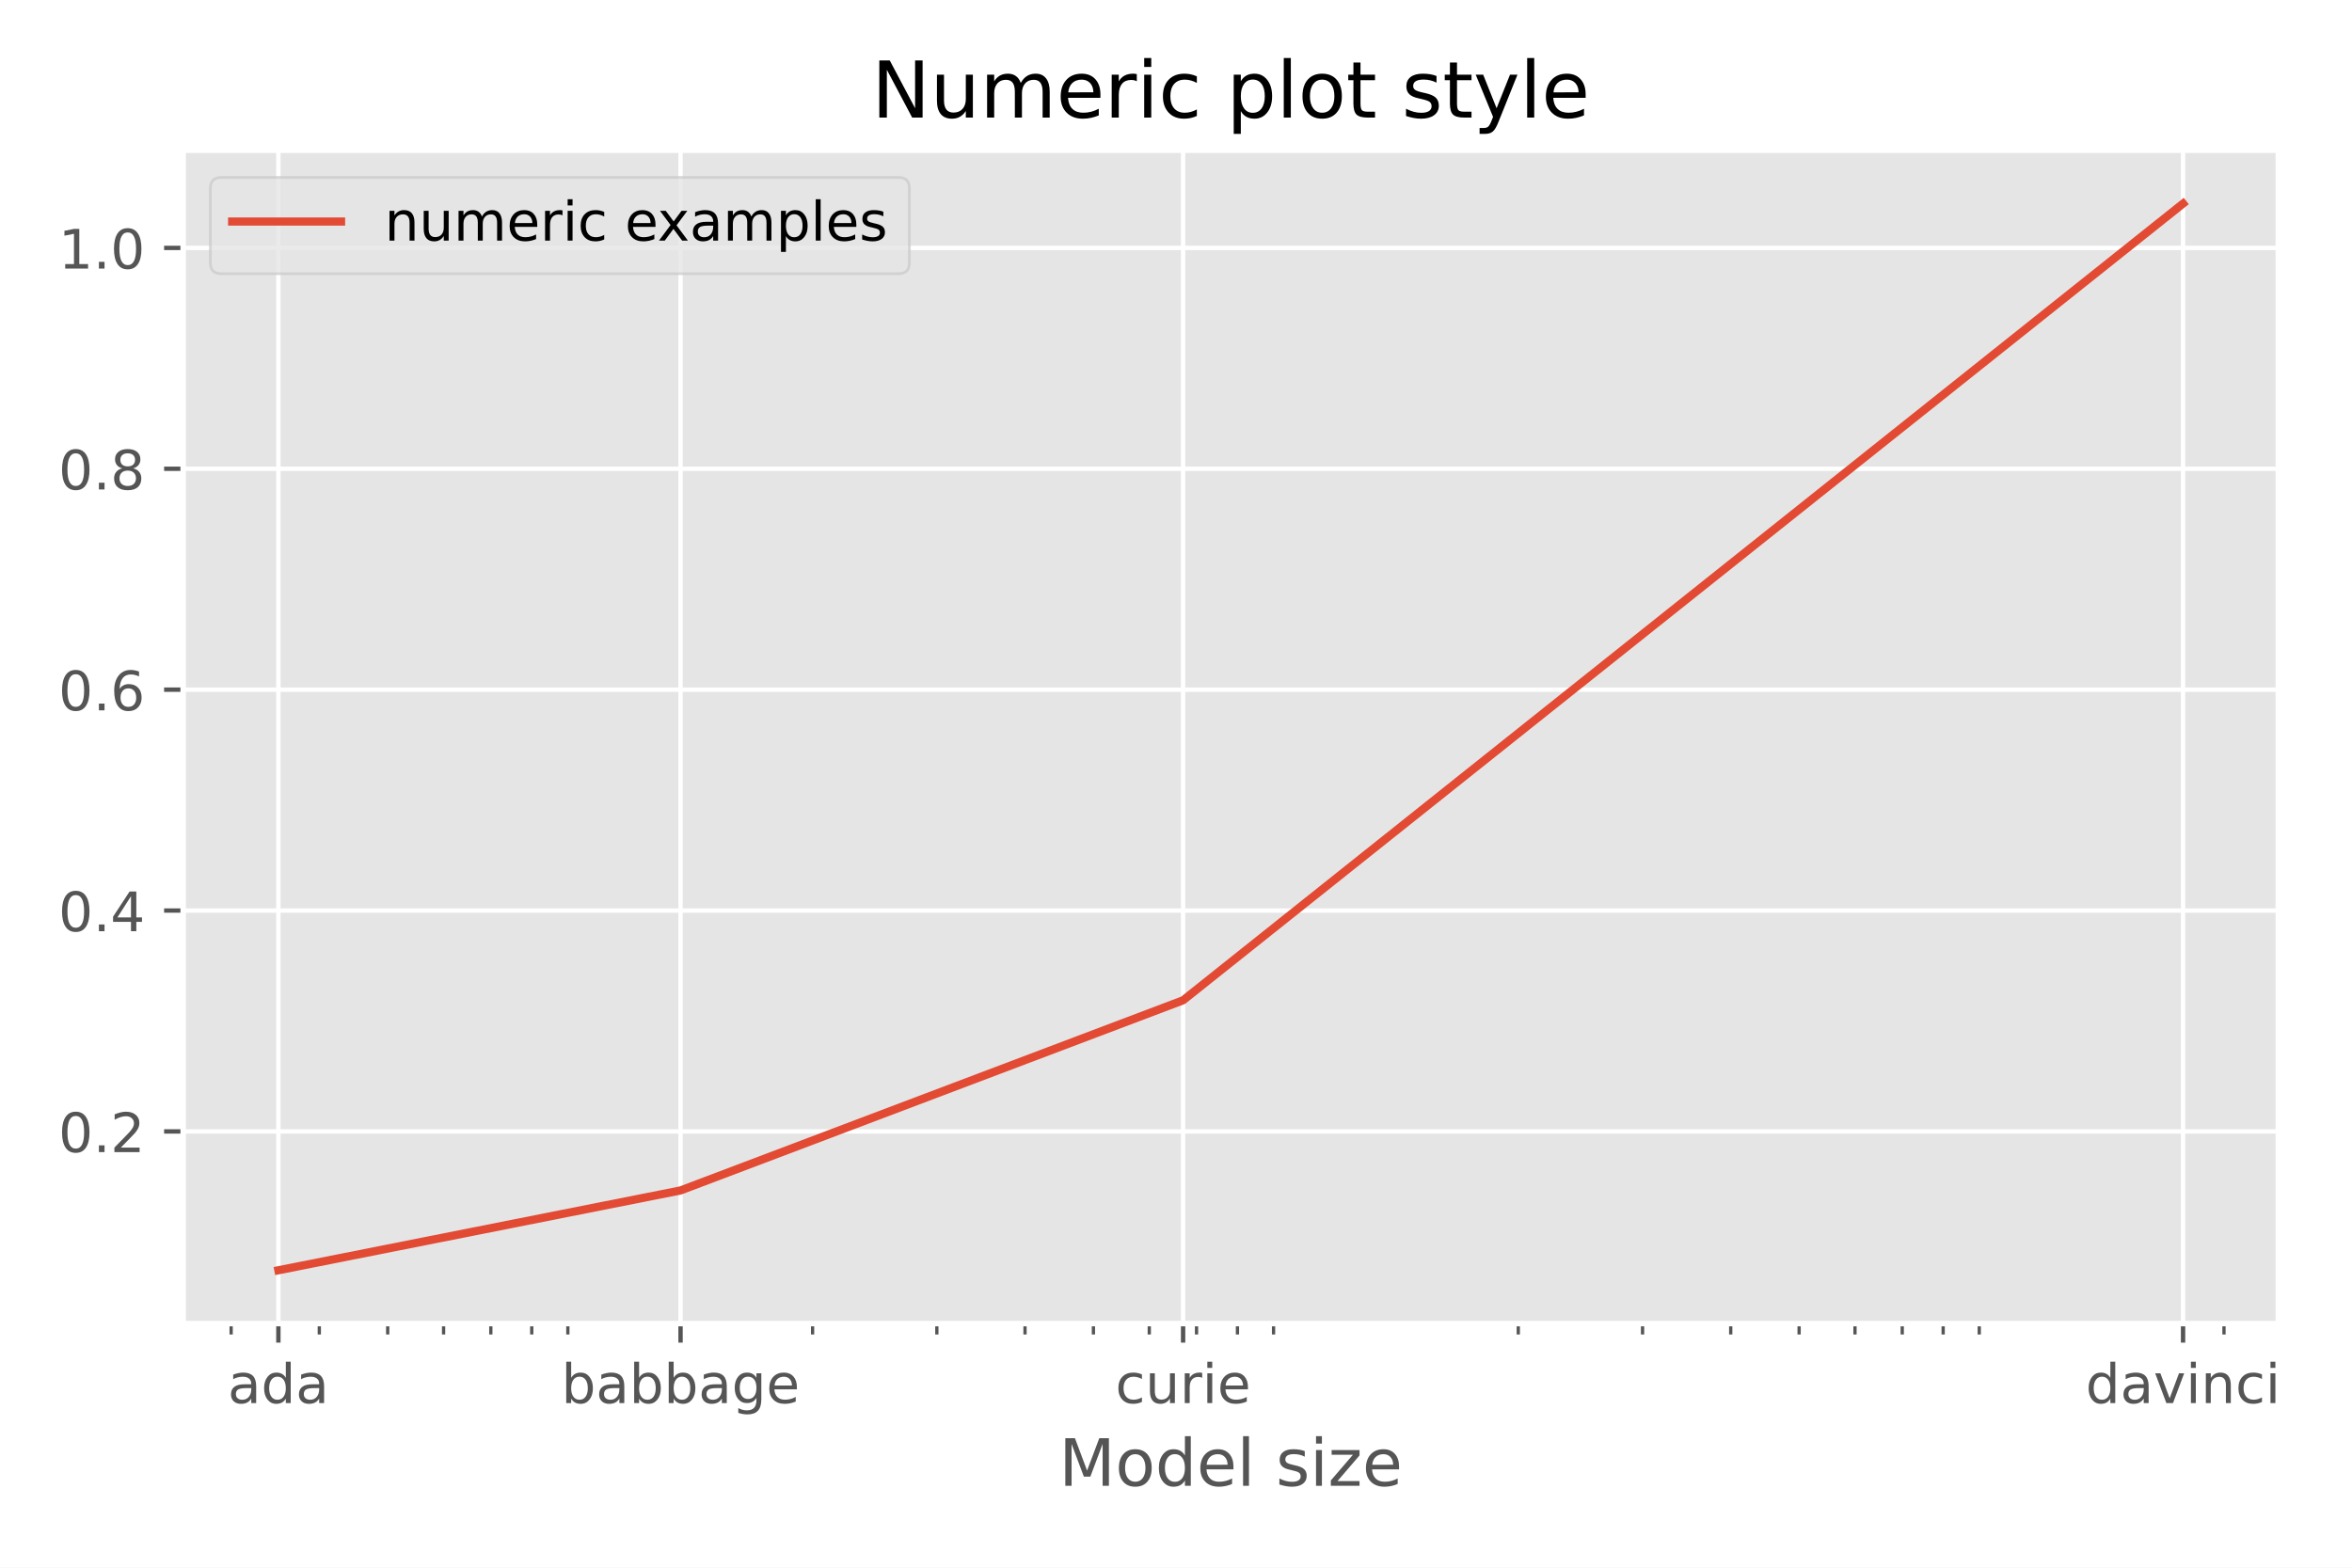
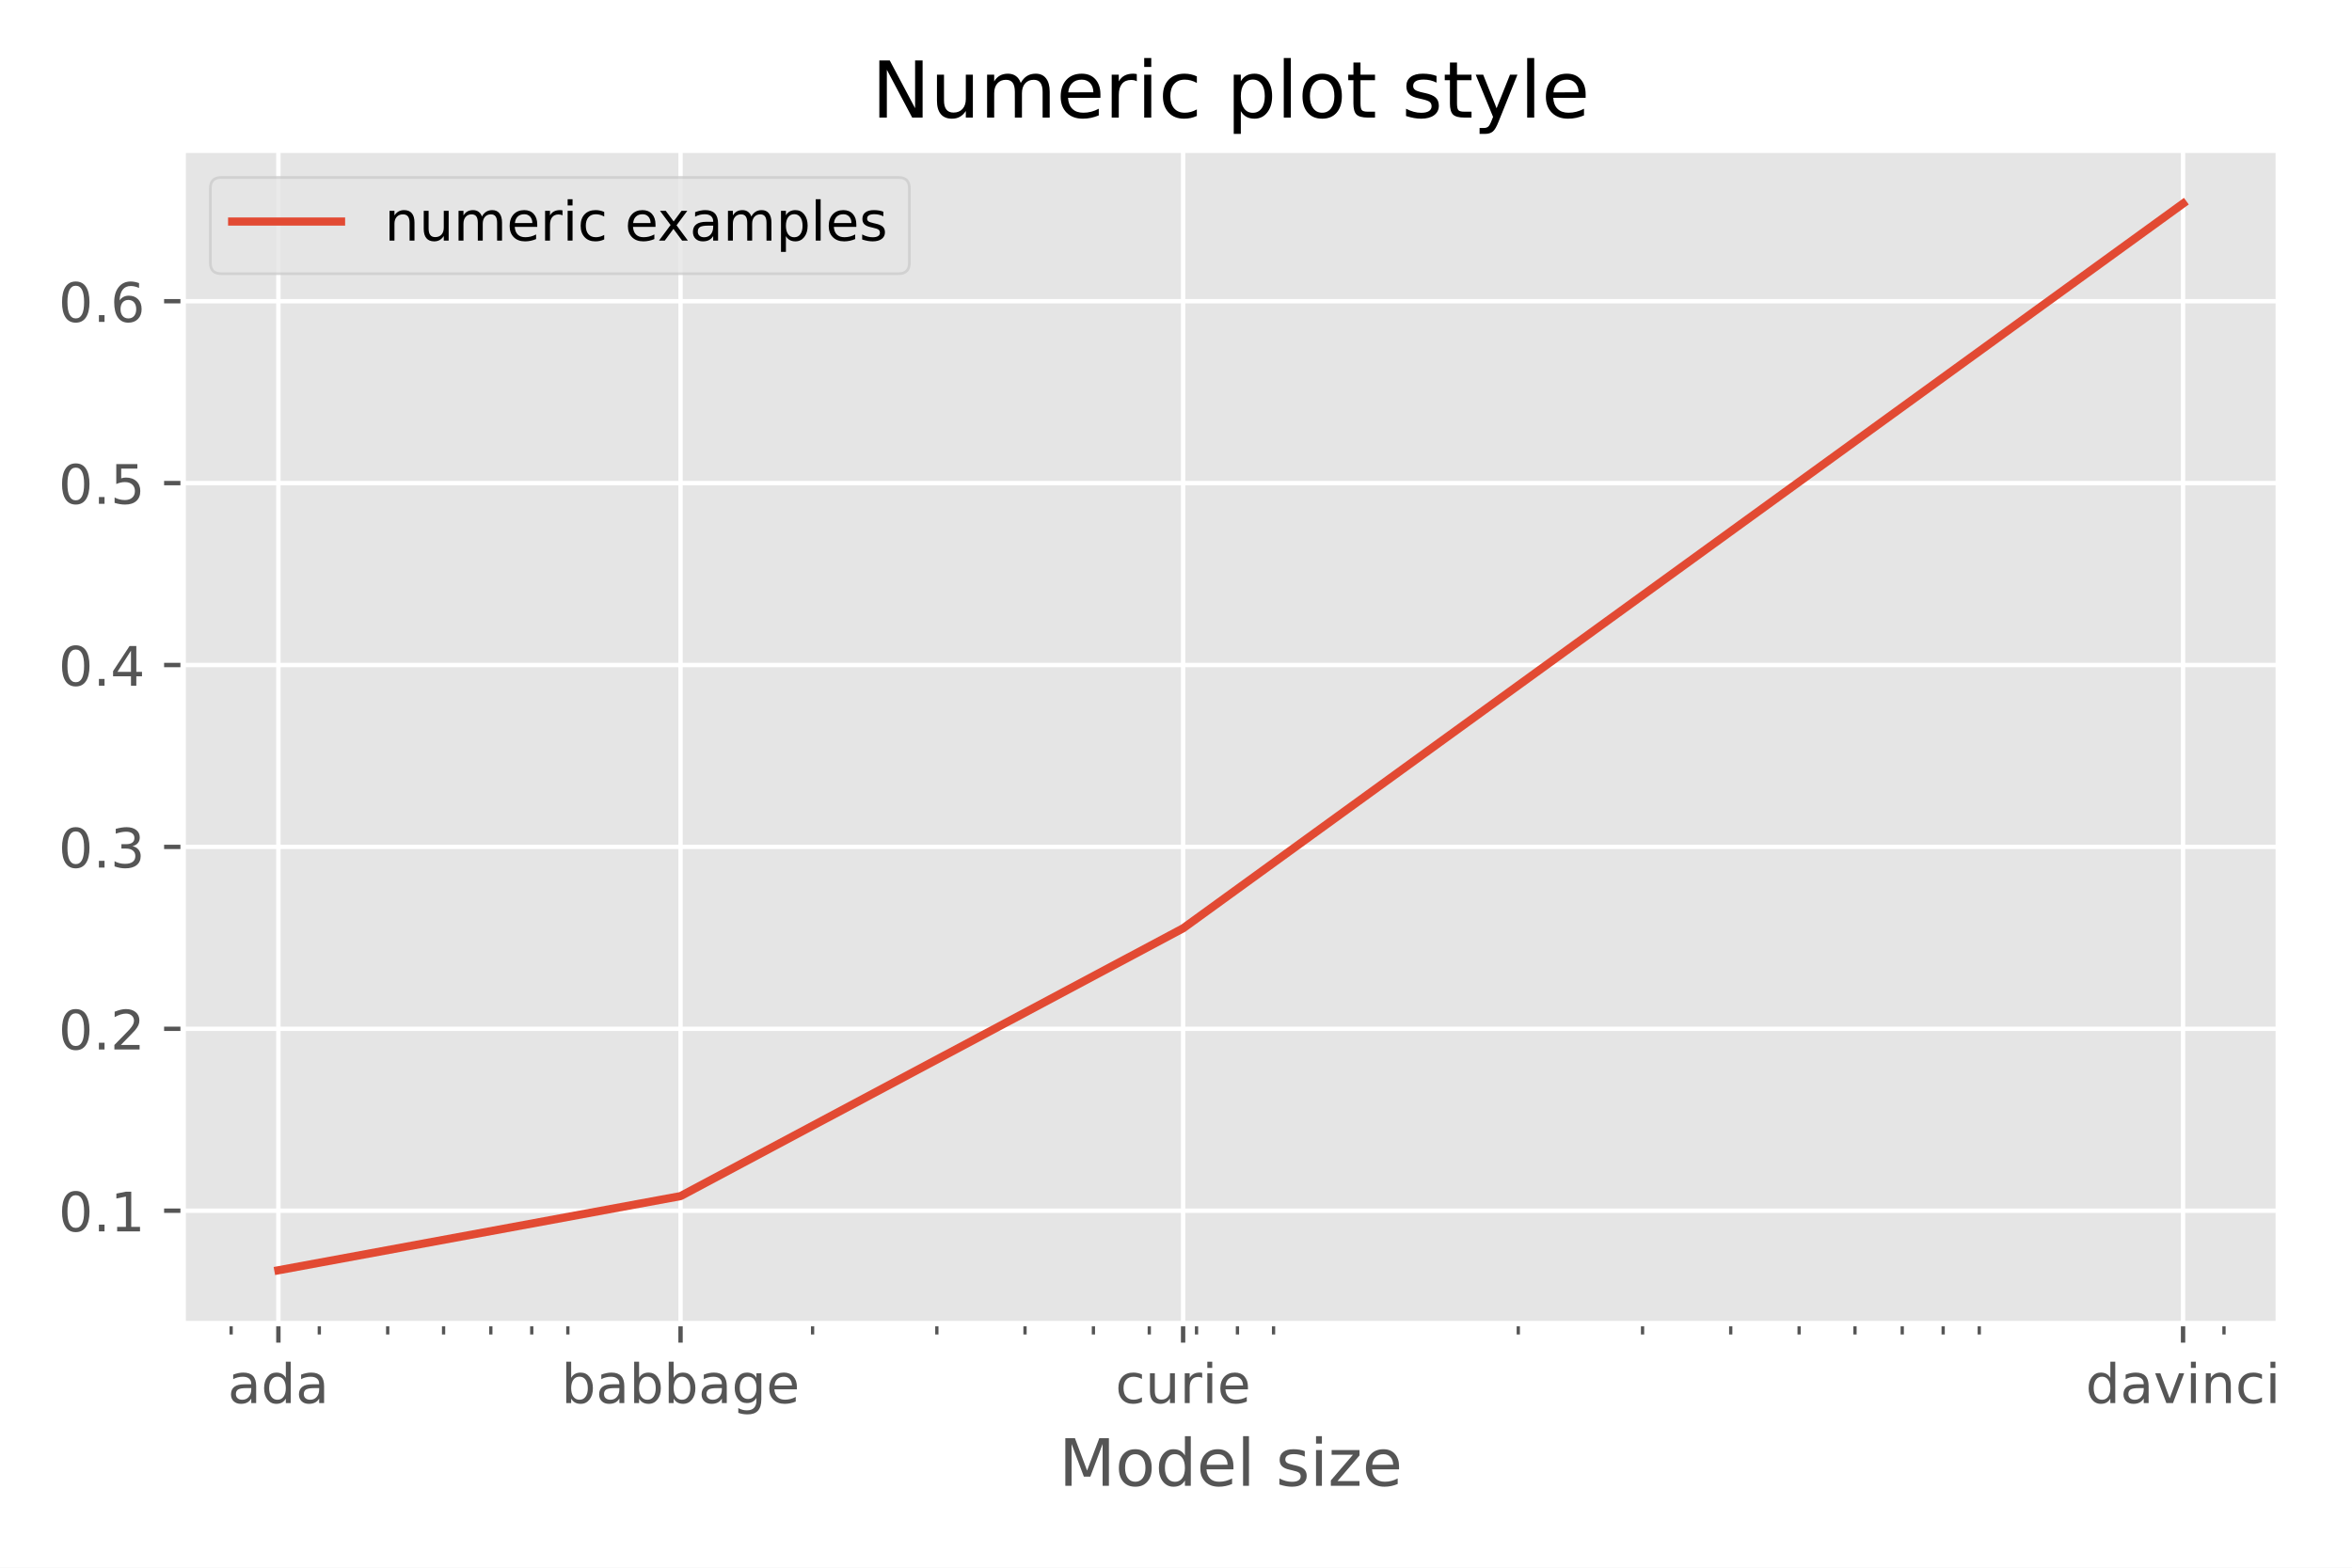
<svg xmlns="http://www.w3.org/2000/svg" xmlns:xlink="http://www.w3.org/1999/xlink" width="432pt" height="288pt" viewBox="0 0 432 288" version="1.1">
  <defs>
    <style type="text/css">*{stroke-linejoin: round; stroke-linecap: butt}</style>
  </defs>
  <g id="figure_1">
    <g id="patch_1">
      <path d="M 0 288  L 432 288  L 432 0  L 0 0  z " style="fill: #ffffff" />
    </g>
    <g id="axes_1">
      <g id="patch_2">
        <path d="M 33.64 243.16  L 418.463 243.16  L 418.463 27.6  L 33.64 27.6  z " style="fill: #e5e5e5" />
      </g>
      <g id="matplotlib.axis_1">
        <g id="xtick_1">
          <g id="line2d_1">
-             <path d="M 51.132 243.16  L 51.132 27.6  " clip-path="url(#paf8bce3c5b)" style="fill: none; stroke: #ffffff; stroke-width: 0.8; stroke-linecap: square" />
+             <path d="M 51.132 243.16  L 51.132 27.6  " clip-path="url(#pbb63bca152)" style="fill: none; stroke: #ffffff; stroke-width: 0.8; stroke-linecap: square" />
          </g>
          <g id="line2d_2">
            <defs>
-               <path id="m1b1a499c99" d="M 0 0  L 0 3.5  " style="stroke: #555555; stroke-width: 0.8" />
+               <path id="m3a4049a4d7" d="M 0 0  L 0 3.5  " style="stroke: #555555; stroke-width: 0.8" />
            </defs>
            <g>
-               <use xlink:href="#m1b1a499c99" x="51.132" y="243.16" style="fill: #555555; stroke: #555555; stroke-width: 0.8" />
+               <use xlink:href="#m3a4049a4d7" x="51.132" y="243.16" style="fill: #555555; stroke: #555555; stroke-width: 0.8" />
            </g>
          </g>
          <g id="text_1">
            <g style="fill: #555555" transform="translate(41.82962 257.7584)scale(0.1 -0.1)">
              <defs>
                <path id="DejaVuSans-61" d="M 2194 1759  Q 1497 1759 1228 1600  Q 959 1441 959 1056  Q 959 750 1161 570  Q 1363 391 1709 391  Q 2188 391 2477 730  Q 2766 1069 2766 1631  L 2766 1759  L 2194 1759  z M 3341 1997  L 3341 0  L 2766 0  L 2766 531  Q 2569 213 2275 61  Q 1981 -91 1556 -91  Q 1019 -91 701 211  Q 384 513 384 1019  Q 384 1609 779 1909  Q 1175 2209 1959 2209  L 2766 2209  L 2766 2266  Q 2766 2663 2505 2880  Q 2244 3097 1772 3097  Q 1472 3097 1187 3025  Q 903 2953 641 2809  L 641 3341  Q 956 3463 1253 3523  Q 1550 3584 1831 3584  Q 2591 3584 2966 3190  Q 3341 2797 3341 1997  z " transform="scale(0.015625)" />
                <path id="DejaVuSans-64" d="M 2906 2969  L 2906 4863  L 3481 4863  L 3481 0  L 2906 0  L 2906 525  Q 2725 213 2448 61  Q 2172 -91 1784 -91  Q 1150 -91 751 415  Q 353 922 353 1747  Q 353 2572 751 3078  Q 1150 3584 1784 3584  Q 2172 3584 2448 3432  Q 2725 3281 2906 2969  z M 947 1747  Q 947 1113 1208 752  Q 1469 391 1925 391  Q 2381 391 2643 752  Q 2906 1113 2906 1747  Q 2906 2381 2643 2742  Q 2381 3103 1925 3103  Q 1469 3103 1208 2742  Q 947 2381 947 1747  z " transform="scale(0.015625)" />
              </defs>
              <use xlink:href="#DejaVuSans-61" />
              <use xlink:href="#DejaVuSans-64" x="61.279" />
              <use xlink:href="#DejaVuSans-61" x="124.756" />
            </g>
          </g>
        </g>
        <g id="xtick_2">
          <g id="line2d_3">
-             <path d="M 124.999 243.16  L 124.999 27.6  " clip-path="url(#paf8bce3c5b)" style="fill: none; stroke: #ffffff; stroke-width: 0.8; stroke-linecap: square" />
+             <path d="M 124.999 243.16  L 124.999 27.6  " clip-path="url(#pbb63bca152)" style="fill: none; stroke: #ffffff; stroke-width: 0.8; stroke-linecap: square" />
          </g>
          <g id="line2d_4">
            <g>
-               <use xlink:href="#m1b1a499c99" x="124.999" y="243.16" style="fill: #555555; stroke: #555555; stroke-width: 0.8" />
+               <use xlink:href="#m3a4049a4d7" x="124.999" y="243.16" style="fill: #555555; stroke: #555555; stroke-width: 0.8" />
            </g>
          </g>
          <g id="text_2">
            <g style="fill: #555555" transform="translate(103.0974 257.7584)scale(0.1 -0.1)">
              <defs>
                <path id="DejaVuSans-62" d="M 3116 1747  Q 3116 2381 2855 2742  Q 2594 3103 2138 3103  Q 1681 3103 1420 2742  Q 1159 2381 1159 1747  Q 1159 1113 1420 752  Q 1681 391 2138 391  Q 2594 391 2855 752  Q 3116 1113 3116 1747  z M 1159 2969  Q 1341 3281 1617 3432  Q 1894 3584 2278 3584  Q 2916 3584 3314 3078  Q 3713 2572 3713 1747  Q 3713 922 3314 415  Q 2916 -91 2278 -91  Q 1894 -91 1617 61  Q 1341 213 1159 525  L 1159 0  L 581 0  L 581 4863  L 1159 4863  L 1159 2969  z " transform="scale(0.015625)" />
                <path id="DejaVuSans-67" d="M 2906 1791  Q 2906 2416 2648 2759  Q 2391 3103 1925 3103  Q 1463 3103 1205 2759  Q 947 2416 947 1791  Q 947 1169 1205 825  Q 1463 481 1925 481  Q 2391 481 2648 825  Q 2906 1169 2906 1791  z M 3481 434  Q 3481 -459 3084 -895  Q 2688 -1331 1869 -1331  Q 1566 -1331 1297 -1286  Q 1028 -1241 775 -1147  L 775 -588  Q 1028 -725 1275 -790  Q 1522 -856 1778 -856  Q 2344 -856 2625 -561  Q 2906 -266 2906 331  L 2906 616  Q 2728 306 2450 153  Q 2172 0 1784 0  Q 1141 0 747 490  Q 353 981 353 1791  Q 353 2603 747 3093  Q 1141 3584 1784 3584  Q 2172 3584 2450 3431  Q 2728 3278 2906 2969  L 2906 3500  L 3481 3500  L 3481 434  z " transform="scale(0.015625)" />
                <path id="DejaVuSans-65" d="M 3597 1894  L 3597 1613  L 953 1613  Q 991 1019 1311 708  Q 1631 397 2203 397  Q 2534 397 2845 478  Q 3156 559 3463 722  L 3463 178  Q 3153 47 2828 -22  Q 2503 -91 2169 -91  Q 1331 -91 842 396  Q 353 884 353 1716  Q 353 2575 817 3079  Q 1281 3584 2069 3584  Q 2775 3584 3186 3129  Q 3597 2675 3597 1894  z M 3022 2063  Q 3016 2534 2758 2815  Q 2500 3097 2075 3097  Q 1594 3097 1305 2825  Q 1016 2553 972 2059  L 3022 2063  z " transform="scale(0.015625)" />
              </defs>
              <use xlink:href="#DejaVuSans-62" />
              <use xlink:href="#DejaVuSans-61" x="63.477" />
              <use xlink:href="#DejaVuSans-62" x="124.756" />
              <use xlink:href="#DejaVuSans-62" x="188.232" />
              <use xlink:href="#DejaVuSans-61" x="251.709" />
              <use xlink:href="#DejaVuSans-67" x="312.988" />
              <use xlink:href="#DejaVuSans-65" x="376.465" />
            </g>
          </g>
        </g>
        <g id="xtick_3">
          <g id="line2d_5">
-             <path d="M 217.305 243.16  L 217.305 27.6  " clip-path="url(#paf8bce3c5b)" style="fill: none; stroke: #ffffff; stroke-width: 0.8; stroke-linecap: square" />
+             <path d="M 217.305 243.16  L 217.305 27.6  " clip-path="url(#pbb63bca152)" style="fill: none; stroke: #ffffff; stroke-width: 0.8; stroke-linecap: square" />
          </g>
          <g id="line2d_6">
            <g>
-               <use xlink:href="#m1b1a499c99" x="217.305" y="243.16" style="fill: #555555; stroke: #555555; stroke-width: 0.8" />
+               <use xlink:href="#m3a4049a4d7" x="217.305" y="243.16" style="fill: #555555; stroke: #555555; stroke-width: 0.8" />
            </g>
          </g>
          <g id="text_3">
            <g style="fill: #555555" transform="translate(204.866 257.7584)scale(0.1 -0.1)">
              <defs>
                <path id="DejaVuSans-63" d="M 3122 3366  L 3122 2828  Q 2878 2963 2633 3030  Q 2388 3097 2138 3097  Q 1578 3097 1268 2742  Q 959 2388 959 1747  Q 959 1106 1268 751  Q 1578 397 2138 397  Q 2388 397 2633 464  Q 2878 531 3122 666  L 3122 134  Q 2881 22 2623 -34  Q 2366 -91 2075 -91  Q 1284 -91 818 406  Q 353 903 353 1747  Q 353 2603 823 3093  Q 1294 3584 2113 3584  Q 2378 3584 2631 3529  Q 2884 3475 3122 3366  z " transform="scale(0.015625)" />
                <path id="DejaVuSans-75" d="M 544 1381  L 544 3500  L 1119 3500  L 1119 1403  Q 1119 906 1312 657  Q 1506 409 1894 409  Q 2359 409 2629 706  Q 2900 1003 2900 1516  L 2900 3500  L 3475 3500  L 3475 0  L 2900 0  L 2900 538  Q 2691 219 2414 64  Q 2138 -91 1772 -91  Q 1169 -91 856 284  Q 544 659 544 1381  z M 1991 3584  L 1991 3584  z " transform="scale(0.015625)" />
                <path id="DejaVuSans-72" d="M 2631 2963  Q 2534 3019 2420 3045  Q 2306 3072 2169 3072  Q 1681 3072 1420 2755  Q 1159 2438 1159 1844  L 1159 0  L 581 0  L 581 3500  L 1159 3500  L 1159 2956  Q 1341 3275 1631 3429  Q 1922 3584 2338 3584  Q 2397 3584 2469 3576  Q 2541 3569 2628 3553  L 2631 2963  z " transform="scale(0.015625)" />
                <path id="DejaVuSans-69" d="M 603 3500  L 1178 3500  L 1178 0  L 603 0  L 603 3500  z M 603 4863  L 1178 4863  L 1178 4134  L 603 4134  L 603 4863  z " transform="scale(0.015625)" />
              </defs>
              <use xlink:href="#DejaVuSans-63" />
              <use xlink:href="#DejaVuSans-75" x="54.98" />
              <use xlink:href="#DejaVuSans-72" x="118.359" />
              <use xlink:href="#DejaVuSans-69" x="159.473" />
              <use xlink:href="#DejaVuSans-65" x="187.256" />
            </g>
          </g>
        </g>
        <g id="xtick_4">
          <g id="line2d_7">
-             <path d="M 400.971 243.16  L 400.971 27.6  " clip-path="url(#paf8bce3c5b)" style="fill: none; stroke: #ffffff; stroke-width: 0.8; stroke-linecap: square" />
+             <path d="M 400.971 243.16  L 400.971 27.6  " clip-path="url(#pbb63bca152)" style="fill: none; stroke: #ffffff; stroke-width: 0.8; stroke-linecap: square" />
          </g>
          <g id="line2d_8">
            <g>
-               <use xlink:href="#m1b1a499c99" x="400.971" y="243.16" style="fill: #555555; stroke: #555555; stroke-width: 0.8" />
+               <use xlink:href="#m3a4049a4d7" x="400.971" y="243.16" style="fill: #555555; stroke: #555555; stroke-width: 0.8" />
            </g>
          </g>
          <g id="text_4">
            <g style="fill: #555555" transform="translate(383.0775 257.7584)scale(0.1 -0.1)">
              <defs>
                <path id="DejaVuSans-76" d="M 191 3500  L 800 3500  L 1894 563  L 2988 3500  L 3597 3500  L 2284 0  L 1503 0  L 191 3500  z " transform="scale(0.015625)" />
                <path id="DejaVuSans-6e" d="M 3513 2113  L 3513 0  L 2938 0  L 2938 2094  Q 2938 2591 2744 2837  Q 2550 3084 2163 3084  Q 1697 3084 1428 2787  Q 1159 2491 1159 1978  L 1159 0  L 581 0  L 581 3500  L 1159 3500  L 1159 2956  Q 1366 3272 1645 3428  Q 1925 3584 2291 3584  Q 2894 3584 3203 3211  Q 3513 2838 3513 2113  z " transform="scale(0.015625)" />
              </defs>
              <use xlink:href="#DejaVuSans-64" />
              <use xlink:href="#DejaVuSans-61" x="63.477" />
              <use xlink:href="#DejaVuSans-76" x="124.756" />
              <use xlink:href="#DejaVuSans-69" x="183.936" />
              <use xlink:href="#DejaVuSans-6e" x="211.719" />
              <use xlink:href="#DejaVuSans-63" x="275.098" />
              <use xlink:href="#DejaVuSans-69" x="330.078" />
            </g>
          </g>
        </g>
        <g id="xtick_5">
          <g id="line2d_9">
            <defs>
-               <path id="mb6eb94f4f6" d="M 0 0  L 0 2  " style="stroke: #555555; stroke-width: 0.6" />
+               <path id="m7384e7564b" d="M 0 0  L 0 2  " style="stroke: #555555; stroke-width: 0.6" />
            </defs>
            <g>
-               <use xlink:href="#mb6eb94f4f6" x="42.454" y="243.16" style="fill: #555555; stroke: #555555; stroke-width: 0.6" />
+               <use xlink:href="#m7384e7564b" x="42.454" y="243.16" style="fill: #555555; stroke: #555555; stroke-width: 0.6" />
            </g>
          </g>
        </g>
        <g id="xtick_6">
          <g id="line2d_10">
            <g>
-               <use xlink:href="#mb6eb94f4f6" x="58.649" y="243.16" style="fill: #555555; stroke: #555555; stroke-width: 0.6" />
+               <use xlink:href="#m7384e7564b" x="58.649" y="243.16" style="fill: #555555; stroke: #555555; stroke-width: 0.6" />
            </g>
          </g>
        </g>
        <g id="xtick_7">
          <g id="line2d_11">
            <g>
-               <use xlink:href="#mb6eb94f4f6" x="71.21" y="243.16" style="fill: #555555; stroke: #555555; stroke-width: 0.6" />
+               <use xlink:href="#m7384e7564b" x="71.21" y="243.16" style="fill: #555555; stroke: #555555; stroke-width: 0.6" />
            </g>
          </g>
        </g>
        <g id="xtick_8">
          <g id="line2d_12">
            <g>
-               <use xlink:href="#mb6eb94f4f6" x="81.474" y="243.16" style="fill: #555555; stroke: #555555; stroke-width: 0.6" />
+               <use xlink:href="#m7384e7564b" x="81.474" y="243.16" style="fill: #555555; stroke: #555555; stroke-width: 0.6" />
            </g>
          </g>
        </g>
        <g id="xtick_9">
          <g id="line2d_13">
            <g>
-               <use xlink:href="#mb6eb94f4f6" x="90.151" y="243.16" style="fill: #555555; stroke: #555555; stroke-width: 0.6" />
+               <use xlink:href="#m7384e7564b" x="90.151" y="243.16" style="fill: #555555; stroke: #555555; stroke-width: 0.6" />
            </g>
          </g>
        </g>
        <g id="xtick_10">
          <g id="line2d_14">
            <g>
-               <use xlink:href="#mb6eb94f4f6" x="97.668" y="243.16" style="fill: #555555; stroke: #555555; stroke-width: 0.6" />
+               <use xlink:href="#m7384e7564b" x="97.668" y="243.16" style="fill: #555555; stroke: #555555; stroke-width: 0.6" />
            </g>
          </g>
        </g>
        <g id="xtick_11">
          <g id="line2d_15">
            <g>
-               <use xlink:href="#mb6eb94f4f6" x="104.299" y="243.16" style="fill: #555555; stroke: #555555; stroke-width: 0.6" />
+               <use xlink:href="#m7384e7564b" x="104.299" y="243.16" style="fill: #555555; stroke: #555555; stroke-width: 0.6" />
            </g>
          </g>
        </g>
        <g id="xtick_12">
          <g id="line2d_16">
            <g>
-               <use xlink:href="#mb6eb94f4f6" x="149.249" y="243.16" style="fill: #555555; stroke: #555555; stroke-width: 0.6" />
+               <use xlink:href="#m7384e7564b" x="149.249" y="243.16" style="fill: #555555; stroke: #555555; stroke-width: 0.6" />
            </g>
          </g>
        </g>
        <g id="xtick_13">
          <g id="line2d_17">
            <g>
-               <use xlink:href="#mb6eb94f4f6" x="172.074" y="243.16" style="fill: #555555; stroke: #555555; stroke-width: 0.6" />
+               <use xlink:href="#m7384e7564b" x="172.074" y="243.16" style="fill: #555555; stroke: #555555; stroke-width: 0.6" />
            </g>
          </g>
        </g>
        <g id="xtick_14">
          <g id="line2d_18">
            <g>
-               <use xlink:href="#mb6eb94f4f6" x="188.268" y="243.16" style="fill: #555555; stroke: #555555; stroke-width: 0.6" />
+               <use xlink:href="#m7384e7564b" x="188.268" y="243.16" style="fill: #555555; stroke: #555555; stroke-width: 0.6" />
            </g>
          </g>
        </g>
        <g id="xtick_15">
          <g id="line2d_19">
            <g>
-               <use xlink:href="#mb6eb94f4f6" x="200.83" y="243.16" style="fill: #555555; stroke: #555555; stroke-width: 0.6" />
+               <use xlink:href="#m7384e7564b" x="200.83" y="243.16" style="fill: #555555; stroke: #555555; stroke-width: 0.6" />
            </g>
          </g>
        </g>
        <g id="xtick_16">
          <g id="line2d_20">
            <g>
-               <use xlink:href="#mb6eb94f4f6" x="211.093" y="243.16" style="fill: #555555; stroke: #555555; stroke-width: 0.6" />
+               <use xlink:href="#m7384e7564b" x="211.093" y="243.16" style="fill: #555555; stroke: #555555; stroke-width: 0.6" />
            </g>
          </g>
        </g>
        <g id="xtick_17">
          <g id="line2d_21">
            <g>
-               <use xlink:href="#mb6eb94f4f6" x="219.771" y="243.16" style="fill: #555555; stroke: #555555; stroke-width: 0.6" />
+               <use xlink:href="#m7384e7564b" x="219.771" y="243.16" style="fill: #555555; stroke: #555555; stroke-width: 0.6" />
            </g>
          </g>
        </g>
        <g id="xtick_18">
          <g id="line2d_22">
            <g>
-               <use xlink:href="#mb6eb94f4f6" x="227.288" y="243.16" style="fill: #555555; stroke: #555555; stroke-width: 0.6" />
+               <use xlink:href="#m7384e7564b" x="227.288" y="243.16" style="fill: #555555; stroke: #555555; stroke-width: 0.6" />
            </g>
          </g>
        </g>
        <g id="xtick_19">
          <g id="line2d_23">
            <g>
-               <use xlink:href="#mb6eb94f4f6" x="233.918" y="243.16" style="fill: #555555; stroke: #555555; stroke-width: 0.6" />
+               <use xlink:href="#m7384e7564b" x="233.918" y="243.16" style="fill: #555555; stroke: #555555; stroke-width: 0.6" />
            </g>
          </g>
        </g>
        <g id="xtick_20">
          <g id="line2d_24">
            <g>
-               <use xlink:href="#mb6eb94f4f6" x="278.869" y="243.16" style="fill: #555555; stroke: #555555; stroke-width: 0.6" />
+               <use xlink:href="#m7384e7564b" x="278.869" y="243.16" style="fill: #555555; stroke: #555555; stroke-width: 0.6" />
            </g>
          </g>
        </g>
        <g id="xtick_21">
          <g id="line2d_25">
            <g>
-               <use xlink:href="#mb6eb94f4f6" x="301.693" y="243.16" style="fill: #555555; stroke: #555555; stroke-width: 0.6" />
+               <use xlink:href="#m7384e7564b" x="301.693" y="243.16" style="fill: #555555; stroke: #555555; stroke-width: 0.6" />
            </g>
          </g>
        </g>
        <g id="xtick_22">
          <g id="line2d_26">
            <g>
-               <use xlink:href="#mb6eb94f4f6" x="317.888" y="243.16" style="fill: #555555; stroke: #555555; stroke-width: 0.6" />
+               <use xlink:href="#m7384e7564b" x="317.888" y="243.16" style="fill: #555555; stroke: #555555; stroke-width: 0.6" />
            </g>
          </g>
        </g>
        <g id="xtick_23">
          <g id="line2d_27">
            <g>
-               <use xlink:href="#mb6eb94f4f6" x="330.449" y="243.16" style="fill: #555555; stroke: #555555; stroke-width: 0.6" />
+               <use xlink:href="#m7384e7564b" x="330.449" y="243.16" style="fill: #555555; stroke: #555555; stroke-width: 0.6" />
            </g>
          </g>
        </g>
        <g id="xtick_24">
          <g id="line2d_28">
            <g>
-               <use xlink:href="#mb6eb94f4f6" x="340.713" y="243.16" style="fill: #555555; stroke: #555555; stroke-width: 0.6" />
+               <use xlink:href="#m7384e7564b" x="340.713" y="243.16" style="fill: #555555; stroke: #555555; stroke-width: 0.6" />
            </g>
          </g>
        </g>
        <g id="xtick_25">
          <g id="line2d_29">
            <g>
-               <use xlink:href="#mb6eb94f4f6" x="349.39" y="243.16" style="fill: #555555; stroke: #555555; stroke-width: 0.6" />
+               <use xlink:href="#m7384e7564b" x="349.39" y="243.16" style="fill: #555555; stroke: #555555; stroke-width: 0.6" />
            </g>
          </g>
        </g>
        <g id="xtick_26">
          <g id="line2d_30">
            <g>
-               <use xlink:href="#mb6eb94f4f6" x="356.907" y="243.16" style="fill: #555555; stroke: #555555; stroke-width: 0.6" />
+               <use xlink:href="#m7384e7564b" x="356.907" y="243.16" style="fill: #555555; stroke: #555555; stroke-width: 0.6" />
            </g>
          </g>
        </g>
        <g id="xtick_27">
          <g id="line2d_31">
            <g>
-               <use xlink:href="#mb6eb94f4f6" x="363.538" y="243.16" style="fill: #555555; stroke: #555555; stroke-width: 0.6" />
+               <use xlink:href="#m7384e7564b" x="363.538" y="243.16" style="fill: #555555; stroke: #555555; stroke-width: 0.6" />
            </g>
          </g>
        </g>
        <g id="xtick_28">
          <g id="line2d_32">
            <g>
-               <use xlink:href="#mb6eb94f4f6" x="408.488" y="243.16" style="fill: #555555; stroke: #555555; stroke-width: 0.6" />
+               <use xlink:href="#m7384e7564b" x="408.488" y="243.16" style="fill: #555555; stroke: #555555; stroke-width: 0.6" />
            </g>
          </g>
        </g>
        <g id="text_5">
          <g style="fill: #555555" transform="translate(194.4953 272.9563)scale(0.12 -0.12)">
            <defs>
              <path id="DejaVuSans-4d" d="M 628 4666  L 1569 4666  L 2759 1491  L 3956 4666  L 4897 4666  L 4897 0  L 4281 0  L 4281 4097  L 3078 897  L 2444 897  L 1241 4097  L 1241 0  L 628 0  L 628 4666  z " transform="scale(0.015625)" />
              <path id="DejaVuSans-6f" d="M 1959 3097  Q 1497 3097 1228 2736  Q 959 2375 959 1747  Q 959 1119 1226 758  Q 1494 397 1959 397  Q 2419 397 2687 759  Q 2956 1122 2956 1747  Q 2956 2369 2687 2733  Q 2419 3097 1959 3097  z M 1959 3584  Q 2709 3584 3137 3096  Q 3566 2609 3566 1747  Q 3566 888 3137 398  Q 2709 -91 1959 -91  Q 1206 -91 779 398  Q 353 888 353 1747  Q 353 2609 779 3096  Q 1206 3584 1959 3584  z " transform="scale(0.015625)" />
              <path id="DejaVuSans-6c" d="M 603 4863  L 1178 4863  L 1178 0  L 603 0  L 603 4863  z " transform="scale(0.015625)" />
              <path id="DejaVuSans-20" transform="scale(0.015625)" />
              <path id="DejaVuSans-73" d="M 2834 3397  L 2834 2853  Q 2591 2978 2328 3040  Q 2066 3103 1784 3103  Q 1356 3103 1142 2972  Q 928 2841 928 2578  Q 928 2378 1081 2264  Q 1234 2150 1697 2047  L 1894 2003  Q 2506 1872 2764 1633  Q 3022 1394 3022 966  Q 3022 478 2636 193  Q 2250 -91 1575 -91  Q 1294 -91 989 -36  Q 684 19 347 128  L 347 722  Q 666 556 975 473  Q 1284 391 1588 391  Q 1994 391 2212 530  Q 2431 669 2431 922  Q 2431 1156 2273 1281  Q 2116 1406 1581 1522  L 1381 1569  Q 847 1681 609 1914  Q 372 2147 372 2553  Q 372 3047 722 3315  Q 1072 3584 1716 3584  Q 2034 3584 2315 3537  Q 2597 3491 2834 3397  z " transform="scale(0.015625)" />
              <path id="DejaVuSans-7a" d="M 353 3500  L 3084 3500  L 3084 2975  L 922 459  L 3084 459  L 3084 0  L 275 0  L 275 525  L 2438 3041  L 353 3041  L 353 3500  z " transform="scale(0.015625)" />
            </defs>
            <use xlink:href="#DejaVuSans-4d" />
            <use xlink:href="#DejaVuSans-6f" x="86.279" />
            <use xlink:href="#DejaVuSans-64" x="147.461" />
            <use xlink:href="#DejaVuSans-65" x="210.938" />
            <use xlink:href="#DejaVuSans-6c" x="272.461" />
            <use xlink:href="#DejaVuSans-20" x="300.244" />
            <use xlink:href="#DejaVuSans-73" x="332.031" />
            <use xlink:href="#DejaVuSans-69" x="384.131" />
            <use xlink:href="#DejaVuSans-7a" x="411.914" />
            <use xlink:href="#DejaVuSans-65" x="464.404" />
          </g>
        </g>
      </g>
      <g id="matplotlib.axis_2">
        <g id="ytick_1">
          <g id="line2d_33">
-             <path d="M 33.64 207.853  L 418.463 207.853  " clip-path="url(#paf8bce3c5b)" style="fill: none; stroke: #ffffff; stroke-width: 0.8; stroke-linecap: square" />
+             <path d="M 33.64 222.416  L 418.463 222.416  " clip-path="url(#pbb63bca152)" style="fill: none; stroke: #ffffff; stroke-width: 0.8; stroke-linecap: square" />
          </g>
          <g id="line2d_34">
            <defs>
-               <path id="m5ee030d054" d="M 0 0  L -3.5 0  " style="stroke: #555555; stroke-width: 0.8" />
+               <path id="m8d4e08950a" d="M 0 0  L -3.5 0  " style="stroke: #555555; stroke-width: 0.8" />
            </defs>
            <g>
-               <use xlink:href="#m5ee030d054" x="33.64" y="207.853" style="fill: #555555; stroke: #555555; stroke-width: 0.8" />
+               <use xlink:href="#m8d4e08950a" x="33.64" y="222.416" style="fill: #555555; stroke: #555555; stroke-width: 0.8" />
            </g>
          </g>
          <g id="text_6">
-             <g style="fill: #555555" transform="translate(10.73687 211.6525)scale(0.1 -0.1)">
+             <g style="fill: #555555" transform="translate(10.73687 226.2152)scale(0.1 -0.1)">
              <defs>
                <path id="DejaVuSans-30" d="M 2034 4250  Q 1547 4250 1301 3770  Q 1056 3291 1056 2328  Q 1056 1369 1301 889  Q 1547 409 2034 409  Q 2525 409 2770 889  Q 3016 1369 3016 2328  Q 3016 3291 2770 3770  Q 2525 4250 2034 4250  z M 2034 4750  Q 2819 4750 3233 4129  Q 3647 3509 3647 2328  Q 3647 1150 3233 529  Q 2819 -91 2034 -91  Q 1250 -91 836 529  Q 422 1150 422 2328  Q 422 3509 836 4129  Q 1250 4750 2034 4750  z " transform="scale(0.015625)" />
                <path id="DejaVuSans-2e" d="M 684 794  L 1344 794  L 1344 0  L 684 0  L 684 794  z " transform="scale(0.015625)" />
+                 <path id="DejaVuSans-31" d="M 794 531  L 1825 531  L 1825 4091  L 703 3866  L 703 4441  L 1819 4666  L 2450 4666  L 2450 531  L 3481 531  L 3481 0  L 794 0  L 794 531  z " transform="scale(0.015625)" />
+               </defs>
+               <use xlink:href="#DejaVuSans-30" />
+               <use xlink:href="#DejaVuSans-2e" x="63.623" />
+               <use xlink:href="#DejaVuSans-31" x="95.41" />
+             </g>
+           </g>
+         </g>
+         <g id="ytick_2">
+           <g id="line2d_35">
+             <path d="M 33.64 189  L 418.463 189  " clip-path="url(#pbb63bca152)" style="fill: none; stroke: #ffffff; stroke-width: 0.8; stroke-linecap: square" />
+           </g>
+           <g id="line2d_36">
+             <g>
+               <use xlink:href="#m8d4e08950a" x="33.64" y="189" style="fill: #555555; stroke: #555555; stroke-width: 0.8" />
+             </g>
+           </g>
+           <g id="text_7">
+             <g style="fill: #555555" transform="translate(10.73687 192.7993)scale(0.1 -0.1)">
+               <defs>
                <path id="DejaVuSans-32" d="M 1228 531  L 3431 531  L 3431 0  L 469 0  L 469 531  Q 828 903 1448 1529  Q 2069 2156 2228 2338  Q 2531 2678 2651 2914  Q 2772 3150 2772 3378  Q 2772 3750 2511 3984  Q 2250 4219 1831 4219  Q 1534 4219 1204 4116  Q 875 4013 500 3803  L 500 4441  Q 881 4594 1212 4672  Q 1544 4750 1819 4750  Q 2544 4750 2975 4387  Q 3406 4025 3406 3419  Q 3406 3131 3298 2873  Q 3191 2616 2906 2266  Q 2828 2175 2409 1742  Q 1991 1309 1228 531  z " transform="scale(0.015625)" />
              </defs>
              <use xlink:href="#DejaVuSans-30" />
              <use xlink:href="#DejaVuSans-2e" x="63.623" />
              <use xlink:href="#DejaVuSans-32" x="95.41" />
            </g>
          </g>
        </g>
-         <g id="ytick_2">
-           <g id="line2d_35">
-             <path d="M 33.64 167.275  L 418.463 167.275  " clip-path="url(#paf8bce3c5b)" style="fill: none; stroke: #ffffff; stroke-width: 0.8; stroke-linecap: square" />
-           </g>
-           <g id="line2d_36">
-             <g>
-               <use xlink:href="#m5ee030d054" x="33.64" y="167.275" style="fill: #555555; stroke: #555555; stroke-width: 0.8" />
-             </g>
-           </g>
-           <g id="text_7">
-             <g style="fill: #555555" transform="translate(10.73687 171.0746)scale(0.1 -0.1)">
+         <g id="ytick_3">
+           <g id="line2d_37">
+             <path d="M 33.64 155.584  L 418.463 155.584  " clip-path="url(#pbb63bca152)" style="fill: none; stroke: #ffffff; stroke-width: 0.8; stroke-linecap: square" />
+           </g>
+           <g id="line2d_38">
+             <g>
+               <use xlink:href="#m8d4e08950a" x="33.64" y="155.584" style="fill: #555555; stroke: #555555; stroke-width: 0.8" />
+             </g>
+           </g>
+           <g id="text_8">
+             <g style="fill: #555555" transform="translate(10.73687 159.3834)scale(0.1 -0.1)">
+               <defs>
+                 <path id="DejaVuSans-33" d="M 2597 2516  Q 3050 2419 3304 2112  Q 3559 1806 3559 1356  Q 3559 666 3084 287  Q 2609 -91 1734 -91  Q 1441 -91 1130 -33  Q 819 25 488 141  L 488 750  Q 750 597 1062 519  Q 1375 441 1716 441  Q 2309 441 2620 675  Q 2931 909 2931 1356  Q 2931 1769 2642 2001  Q 2353 2234 1838 2234  L 1294 2234  L 1294 2753  L 1863 2753  Q 2328 2753 2575 2939  Q 2822 3125 2822 3475  Q 2822 3834 2567 4026  Q 2313 4219 1838 4219  Q 1578 4219 1281 4162  Q 984 4106 628 3988  L 628 4550  Q 988 4650 1302 4700  Q 1616 4750 1894 4750  Q 2613 4750 3031 4423  Q 3450 4097 3450 3541  Q 3450 3153 3228 2886  Q 3006 2619 2597 2516  z " transform="scale(0.015625)" />
+               </defs>
+               <use xlink:href="#DejaVuSans-30" />
+               <use xlink:href="#DejaVuSans-2e" x="63.623" />
+               <use xlink:href="#DejaVuSans-33" x="95.41" />
+             </g>
+           </g>
+         </g>
+         <g id="ytick_4">
+           <g id="line2d_39">
+             <path d="M 33.64 122.168  L 418.463 122.168  " clip-path="url(#pbb63bca152)" style="fill: none; stroke: #ffffff; stroke-width: 0.8; stroke-linecap: square" />
+           </g>
+           <g id="line2d_40">
+             <g>
+               <use xlink:href="#m8d4e08950a" x="33.64" y="122.168" style="fill: #555555; stroke: #555555; stroke-width: 0.8" />
+             </g>
+           </g>
+           <g id="text_9">
+             <g style="fill: #555555" transform="translate(10.73687 125.9675)scale(0.1 -0.1)">
              <defs>
                <path id="DejaVuSans-34" d="M 2419 4116  L 825 1625  L 2419 1625  L 2419 4116  z M 2253 4666  L 3047 4666  L 3047 1625  L 3713 1625  L 3713 1100  L 3047 1100  L 3047 0  L 2419 0  L 2419 1100  L 313 1100  L 313 1709  L 2253 4666  z " transform="scale(0.015625)" />
              </defs>
              <use xlink:href="#DejaVuSans-30" />
              <use xlink:href="#DejaVuSans-2e" x="63.623" />
              <use xlink:href="#DejaVuSans-34" x="95.41" />
            </g>
          </g>
        </g>
-         <g id="ytick_3">
-           <g id="line2d_37">
-             <path d="M 33.64 126.697  L 418.463 126.697  " clip-path="url(#paf8bce3c5b)" style="fill: none; stroke: #ffffff; stroke-width: 0.8; stroke-linecap: square" />
-           </g>
-           <g id="line2d_38">
-             <g>
-               <use xlink:href="#m5ee030d054" x="33.64" y="126.697" style="fill: #555555; stroke: #555555; stroke-width: 0.8" />
-             </g>
-           </g>
-           <g id="text_8">
-             <g style="fill: #555555" transform="translate(10.73687 130.4967)scale(0.1 -0.1)">
+         <g id="ytick_5">
+           <g id="line2d_41">
+             <path d="M 33.64 88.752  L 418.463 88.752  " clip-path="url(#pbb63bca152)" style="fill: none; stroke: #ffffff; stroke-width: 0.8; stroke-linecap: square" />
+           </g>
+           <g id="line2d_42">
+             <g>
+               <use xlink:href="#m8d4e08950a" x="33.64" y="88.752" style="fill: #555555; stroke: #555555; stroke-width: 0.8" />
+             </g>
+           </g>
+           <g id="text_10">
+             <g style="fill: #555555" transform="translate(10.73687 92.55155)scale(0.1 -0.1)">
+               <defs>
+                 <path id="DejaVuSans-35" d="M 691 4666  L 3169 4666  L 3169 4134  L 1269 4134  L 1269 2991  Q 1406 3038 1543 3061  Q 1681 3084 1819 3084  Q 2600 3084 3056 2656  Q 3513 2228 3513 1497  Q 3513 744 3044 326  Q 2575 -91 1722 -91  Q 1428 -91 1123 -41  Q 819 9 494 109  L 494 744  Q 775 591 1075 516  Q 1375 441 1709 441  Q 2250 441 2565 725  Q 2881 1009 2881 1497  Q 2881 1984 2565 2268  Q 2250 2553 1709 2553  Q 1456 2553 1204 2497  Q 953 2441 691 2322  L 691 4666  z " transform="scale(0.015625)" />
+               </defs>
+               <use xlink:href="#DejaVuSans-30" />
+               <use xlink:href="#DejaVuSans-2e" x="63.623" />
+               <use xlink:href="#DejaVuSans-35" x="95.41" />
+             </g>
+           </g>
+         </g>
+         <g id="ytick_6">
+           <g id="line2d_43">
+             <path d="M 33.64 55.336  L 418.463 55.336  " clip-path="url(#pbb63bca152)" style="fill: none; stroke: #ffffff; stroke-width: 0.8; stroke-linecap: square" />
+           </g>
+           <g id="line2d_44">
+             <g>
+               <use xlink:href="#m8d4e08950a" x="33.64" y="55.336" style="fill: #555555; stroke: #555555; stroke-width: 0.8" />
+             </g>
+           </g>
+           <g id="text_11">
+             <g style="fill: #555555" transform="translate(10.73687 59.13562)scale(0.1 -0.1)">
              <defs>
                <path id="DejaVuSans-36" d="M 2113 2584  Q 1688 2584 1439 2293  Q 1191 2003 1191 1497  Q 1191 994 1439 701  Q 1688 409 2113 409  Q 2538 409 2786 701  Q 3034 994 3034 1497  Q 3034 2003 2786 2293  Q 2538 2584 2113 2584  z M 3366 4563  L 3366 3988  Q 3128 4100 2886 4159  Q 2644 4219 2406 4219  Q 1781 4219 1451 3797  Q 1122 3375 1075 2522  Q 1259 2794 1537 2939  Q 1816 3084 2150 3084  Q 2853 3084 3261 2657  Q 3669 2231 3669 1497  Q 3669 778 3244 343  Q 2819 -91 2113 -91  Q 1303 -91 875 529  Q 447 1150 447 2328  Q 447 3434 972 4092  Q 1497 4750 2381 4750  Q 2619 4750 2861 4703  Q 3103 4656 3366 4563  z " transform="scale(0.015625)" />
              </defs>
              <use xlink:href="#DejaVuSans-30" />
              <use xlink:href="#DejaVuSans-2e" x="63.623" />
              <use xlink:href="#DejaVuSans-36" x="95.41" />
            </g>
          </g>
        </g>
-         <g id="ytick_4">
-           <g id="line2d_39">
-             <path d="M 33.64 86.12  L 418.463 86.12  " clip-path="url(#paf8bce3c5b)" style="fill: none; stroke: #ffffff; stroke-width: 0.8; stroke-linecap: square" />
-           </g>
-           <g id="line2d_40">
-             <g>
-               <use xlink:href="#m5ee030d054" x="33.64" y="86.12" style="fill: #555555; stroke: #555555; stroke-width: 0.8" />
-             </g>
-           </g>
-           <g id="text_9">
-             <g style="fill: #555555" transform="translate(10.73687 89.91873)scale(0.1 -0.1)">
-               <defs>
-                 <path id="DejaVuSans-38" d="M 2034 2216  Q 1584 2216 1326 1975  Q 1069 1734 1069 1313  Q 1069 891 1326 650  Q 1584 409 2034 409  Q 2484 409 2743 651  Q 3003 894 3003 1313  Q 3003 1734 2745 1975  Q 2488 2216 2034 2216  z M 1403 2484  Q 997 2584 770 2862  Q 544 3141 544 3541  Q 544 4100 942 4425  Q 1341 4750 2034 4750  Q 2731 4750 3128 4425  Q 3525 4100 3525 3541  Q 3525 3141 3298 2862  Q 3072 2584 2669 2484  Q 3125 2378 3379 2068  Q 3634 1759 3634 1313  Q 3634 634 3220 271  Q 2806 -91 2034 -91  Q 1263 -91 848 271  Q 434 634 434 1313  Q 434 1759 690 2068  Q 947 2378 1403 2484  z M 1172 3481  Q 1172 3119 1398 2916  Q 1625 2713 2034 2713  Q 2441 2713 2670 2916  Q 2900 3119 2900 3481  Q 2900 3844 2670 4047  Q 2441 4250 2034 4250  Q 1625 4250 1398 4047  Q 1172 3844 1172 3481  z " transform="scale(0.015625)" />
-               </defs>
-               <use xlink:href="#DejaVuSans-30" />
-               <use xlink:href="#DejaVuSans-2e" x="63.623" />
-               <use xlink:href="#DejaVuSans-38" x="95.41" />
-             </g>
-           </g>
-         </g>
-         <g id="ytick_5">
-           <g id="line2d_41">
-             <path d="M 33.64 45.542  L 418.463 45.542  " clip-path="url(#paf8bce3c5b)" style="fill: none; stroke: #ffffff; stroke-width: 0.8; stroke-linecap: square" />
-           </g>
-           <g id="line2d_42">
-             <g>
-               <use xlink:href="#m5ee030d054" x="33.64" y="45.542" style="fill: #555555; stroke: #555555; stroke-width: 0.8" />
-             </g>
-           </g>
-           <g id="text_10">
-             <g style="fill: #555555" transform="translate(10.73687 49.3408)scale(0.1 -0.1)">
-               <defs>
-                 <path id="DejaVuSans-31" d="M 794 531  L 1825 531  L 1825 4091  L 703 3866  L 703 4441  L 1819 4666  L 2450 4666  L 2450 531  L 3481 531  L 3481 0  L 794 0  L 794 531  z " transform="scale(0.015625)" />
-               </defs>
-               <use xlink:href="#DejaVuSans-31" />
-               <use xlink:href="#DejaVuSans-2e" x="63.623" />
-               <use xlink:href="#DejaVuSans-30" x="95.41" />
-             </g>
-           </g>
-         </g>
-       </g>
-       <g id="line2d_43">
-         <path d="M 51.132 233.362  L 124.999 218.695  L 217.305 183.763  L 400.971 37.398  " clip-path="url(#paf8bce3c5b)" style="fill: none; stroke: #e24a33; stroke-width: 1.5; stroke-linecap: square" />
+       </g>
+       <g id="line2d_45">
+         <path d="M 51.132 233.362  L 124.999 219.737  L 217.305 170.539  L 400.971 37.398  " clip-path="url(#pbb63bca152)" style="fill: none; stroke: #e24a33; stroke-width: 1.5; stroke-linecap: square" />
      </g>
      <g id="patch_3">
        <path d="M 33.64 243.16  L 33.64 27.6  " style="fill: none; stroke: #ffffff; stroke-linejoin: miter; stroke-linecap: square" />
      </g>
      <g id="patch_4">
        <path d="M 418.463 243.16  L 418.463 27.6  " style="fill: none; stroke: #ffffff; stroke-linejoin: miter; stroke-linecap: square" />
      </g>
      <g id="patch_5">
        <path d="M 33.64 243.16  L 418.463 243.16  " style="fill: none; stroke: #ffffff; stroke-linejoin: miter; stroke-linecap: square" />
      </g>
      <g id="patch_6">
        <path d="M 33.64 27.6  L 418.463 27.6  " style="fill: none; stroke: #ffffff; stroke-linejoin: miter; stroke-linecap: square" />
      </g>
-       <g id="text_11">
+       <g id="text_12">
        <g transform="translate(160.0985 21.6)scale(0.144 -0.144)">
          <defs>
            <path id="DejaVuSans-4e" d="M 628 4666  L 1478 4666  L 3547 763  L 3547 4666  L 4159 4666  L 4159 0  L 3309 0  L 1241 3903  L 1241 0  L 628 0  L 628 4666  z " transform="scale(0.015625)" />
            <path id="DejaVuSans-6d" d="M 3328 2828  Q 3544 3216 3844 3400  Q 4144 3584 4550 3584  Q 5097 3584 5394 3201  Q 5691 2819 5691 2113  L 5691 0  L 5113 0  L 5113 2094  Q 5113 2597 4934 2840  Q 4756 3084 4391 3084  Q 3944 3084 3684 2787  Q 3425 2491 3425 1978  L 3425 0  L 2847 0  L 2847 2094  Q 2847 2600 2669 2842  Q 2491 3084 2119 3084  Q 1678 3084 1418 2786  Q 1159 2488 1159 1978  L 1159 0  L 581 0  L 581 3500  L 1159 3500  L 1159 2956  Q 1356 3278 1631 3431  Q 1906 3584 2284 3584  Q 2666 3584 2933 3390  Q 3200 3197 3328 2828  z " transform="scale(0.015625)" />
            <path id="DejaVuSans-70" d="M 1159 525  L 1159 -1331  L 581 -1331  L 581 3500  L 1159 3500  L 1159 2969  Q 1341 3281 1617 3432  Q 1894 3584 2278 3584  Q 2916 3584 3314 3078  Q 3713 2572 3713 1747  Q 3713 922 3314 415  Q 2916 -91 2278 -91  Q 1894 -91 1617 61  Q 1341 213 1159 525  z M 3116 1747  Q 3116 2381 2855 2742  Q 2594 3103 2138 3103  Q 1681 3103 1420 2742  Q 1159 2381 1159 1747  Q 1159 1113 1420 752  Q 1681 391 2138 391  Q 2594 391 2855 752  Q 3116 1113 3116 1747  z " transform="scale(0.015625)" />
            <path id="DejaVuSans-74" d="M 1172 4494  L 1172 3500  L 2356 3500  L 2356 3053  L 1172 3053  L 1172 1153  Q 1172 725 1289 603  Q 1406 481 1766 481  L 2356 481  L 2356 0  L 1766 0  Q 1100 0 847 248  Q 594 497 594 1153  L 594 3053  L 172 3053  L 172 3500  L 594 3500  L 594 4494  L 1172 4494  z " transform="scale(0.015625)" />
            <path id="DejaVuSans-79" d="M 2059 -325  Q 1816 -950 1584 -1140  Q 1353 -1331 966 -1331  L 506 -1331  L 506 -850  L 844 -850  Q 1081 -850 1212 -737  Q 1344 -625 1503 -206  L 1606 56  L 191 3500  L 800 3500  L 1894 763  L 2988 3500  L 3597 3500  L 2059 -325  z " transform="scale(0.015625)" />
          </defs>
          <use xlink:href="#DejaVuSans-4e" />
          <use xlink:href="#DejaVuSans-75" x="74.805" />
          <use xlink:href="#DejaVuSans-6d" x="138.184" />
          <use xlink:href="#DejaVuSans-65" x="235.596" />
          <use xlink:href="#DejaVuSans-72" x="297.119" />
          <use xlink:href="#DejaVuSans-69" x="338.232" />
          <use xlink:href="#DejaVuSans-63" x="366.016" />
          <use xlink:href="#DejaVuSans-20" x="420.996" />
          <use xlink:href="#DejaVuSans-70" x="452.783" />
          <use xlink:href="#DejaVuSans-6c" x="516.26" />
          <use xlink:href="#DejaVuSans-6f" x="544.043" />
          <use xlink:href="#DejaVuSans-74" x="605.225" />
          <use xlink:href="#DejaVuSans-20" x="644.434" />
          <use xlink:href="#DejaVuSans-73" x="676.221" />
          <use xlink:href="#DejaVuSans-74" x="728.32" />
          <use xlink:href="#DejaVuSans-79" x="767.529" />
          <use xlink:href="#DejaVuSans-6c" x="826.709" />
          <use xlink:href="#DejaVuSans-65" x="854.492" />
        </g>
      </g>
      <g id="legend_1">
        <g id="patch_7">
          <path d="M 40.64 50.278  L 165.029 50.278  Q 167.029 50.278 167.029 48.278  L 167.029 34.6  Q 167.029 32.6 165.029 32.6  L 40.64 32.6  Q 38.64 32.6 38.64 34.6  L 38.64 48.278  Q 38.64 50.278 40.64 50.278  z " style="fill: #e5e5e5; opacity: 0.8; stroke: #cccccc; stroke-width: 0.5; stroke-linejoin: miter" />
        </g>
-         <g id="line2d_44">
+         <g id="line2d_46">
          <path d="M 42.64 40.698  L 52.64 40.698  L 62.64 40.698  " style="fill: none; stroke: #e24a33; stroke-width: 1.5; stroke-linecap: square" />
        </g>
-         <g id="text_12">
+         <g id="text_13">
          <g transform="translate(70.64 44.19844)scale(0.1 -0.1)">
            <defs>
              <path id="DejaVuSans-78" d="M 3513 3500  L 2247 1797  L 3578 0  L 2900 0  L 1881 1375  L 863 0  L 184 0  L 1544 1831  L 300 3500  L 978 3500  L 1906 2253  L 2834 3500  L 3513 3500  z " transform="scale(0.015625)" />
            </defs>
            <use xlink:href="#DejaVuSans-6e" />
            <use xlink:href="#DejaVuSans-75" x="63.379" />
            <use xlink:href="#DejaVuSans-6d" x="126.758" />
            <use xlink:href="#DejaVuSans-65" x="224.17" />
            <use xlink:href="#DejaVuSans-72" x="285.693" />
            <use xlink:href="#DejaVuSans-69" x="326.807" />
            <use xlink:href="#DejaVuSans-63" x="354.59" />
            <use xlink:href="#DejaVuSans-20" x="409.57" />
            <use xlink:href="#DejaVuSans-65" x="441.357" />
            <use xlink:href="#DejaVuSans-78" x="501.131" />
            <use xlink:href="#DejaVuSans-61" x="560.311" />
            <use xlink:href="#DejaVuSans-6d" x="621.59" />
            <use xlink:href="#DejaVuSans-70" x="719.002" />
            <use xlink:href="#DejaVuSans-6c" x="782.479" />
            <use xlink:href="#DejaVuSans-65" x="810.262" />
            <use xlink:href="#DejaVuSans-73" x="871.785" />
          </g>
        </g>
      </g>
    </g>
  </g>
  <defs>
-     <clipPath id="paf8bce3c5b">
+     <clipPath id="pbb63bca152">
      <rect x="33.64" y="27.6" width="384.823" height="215.56" />
    </clipPath>
  </defs>
</svg>
